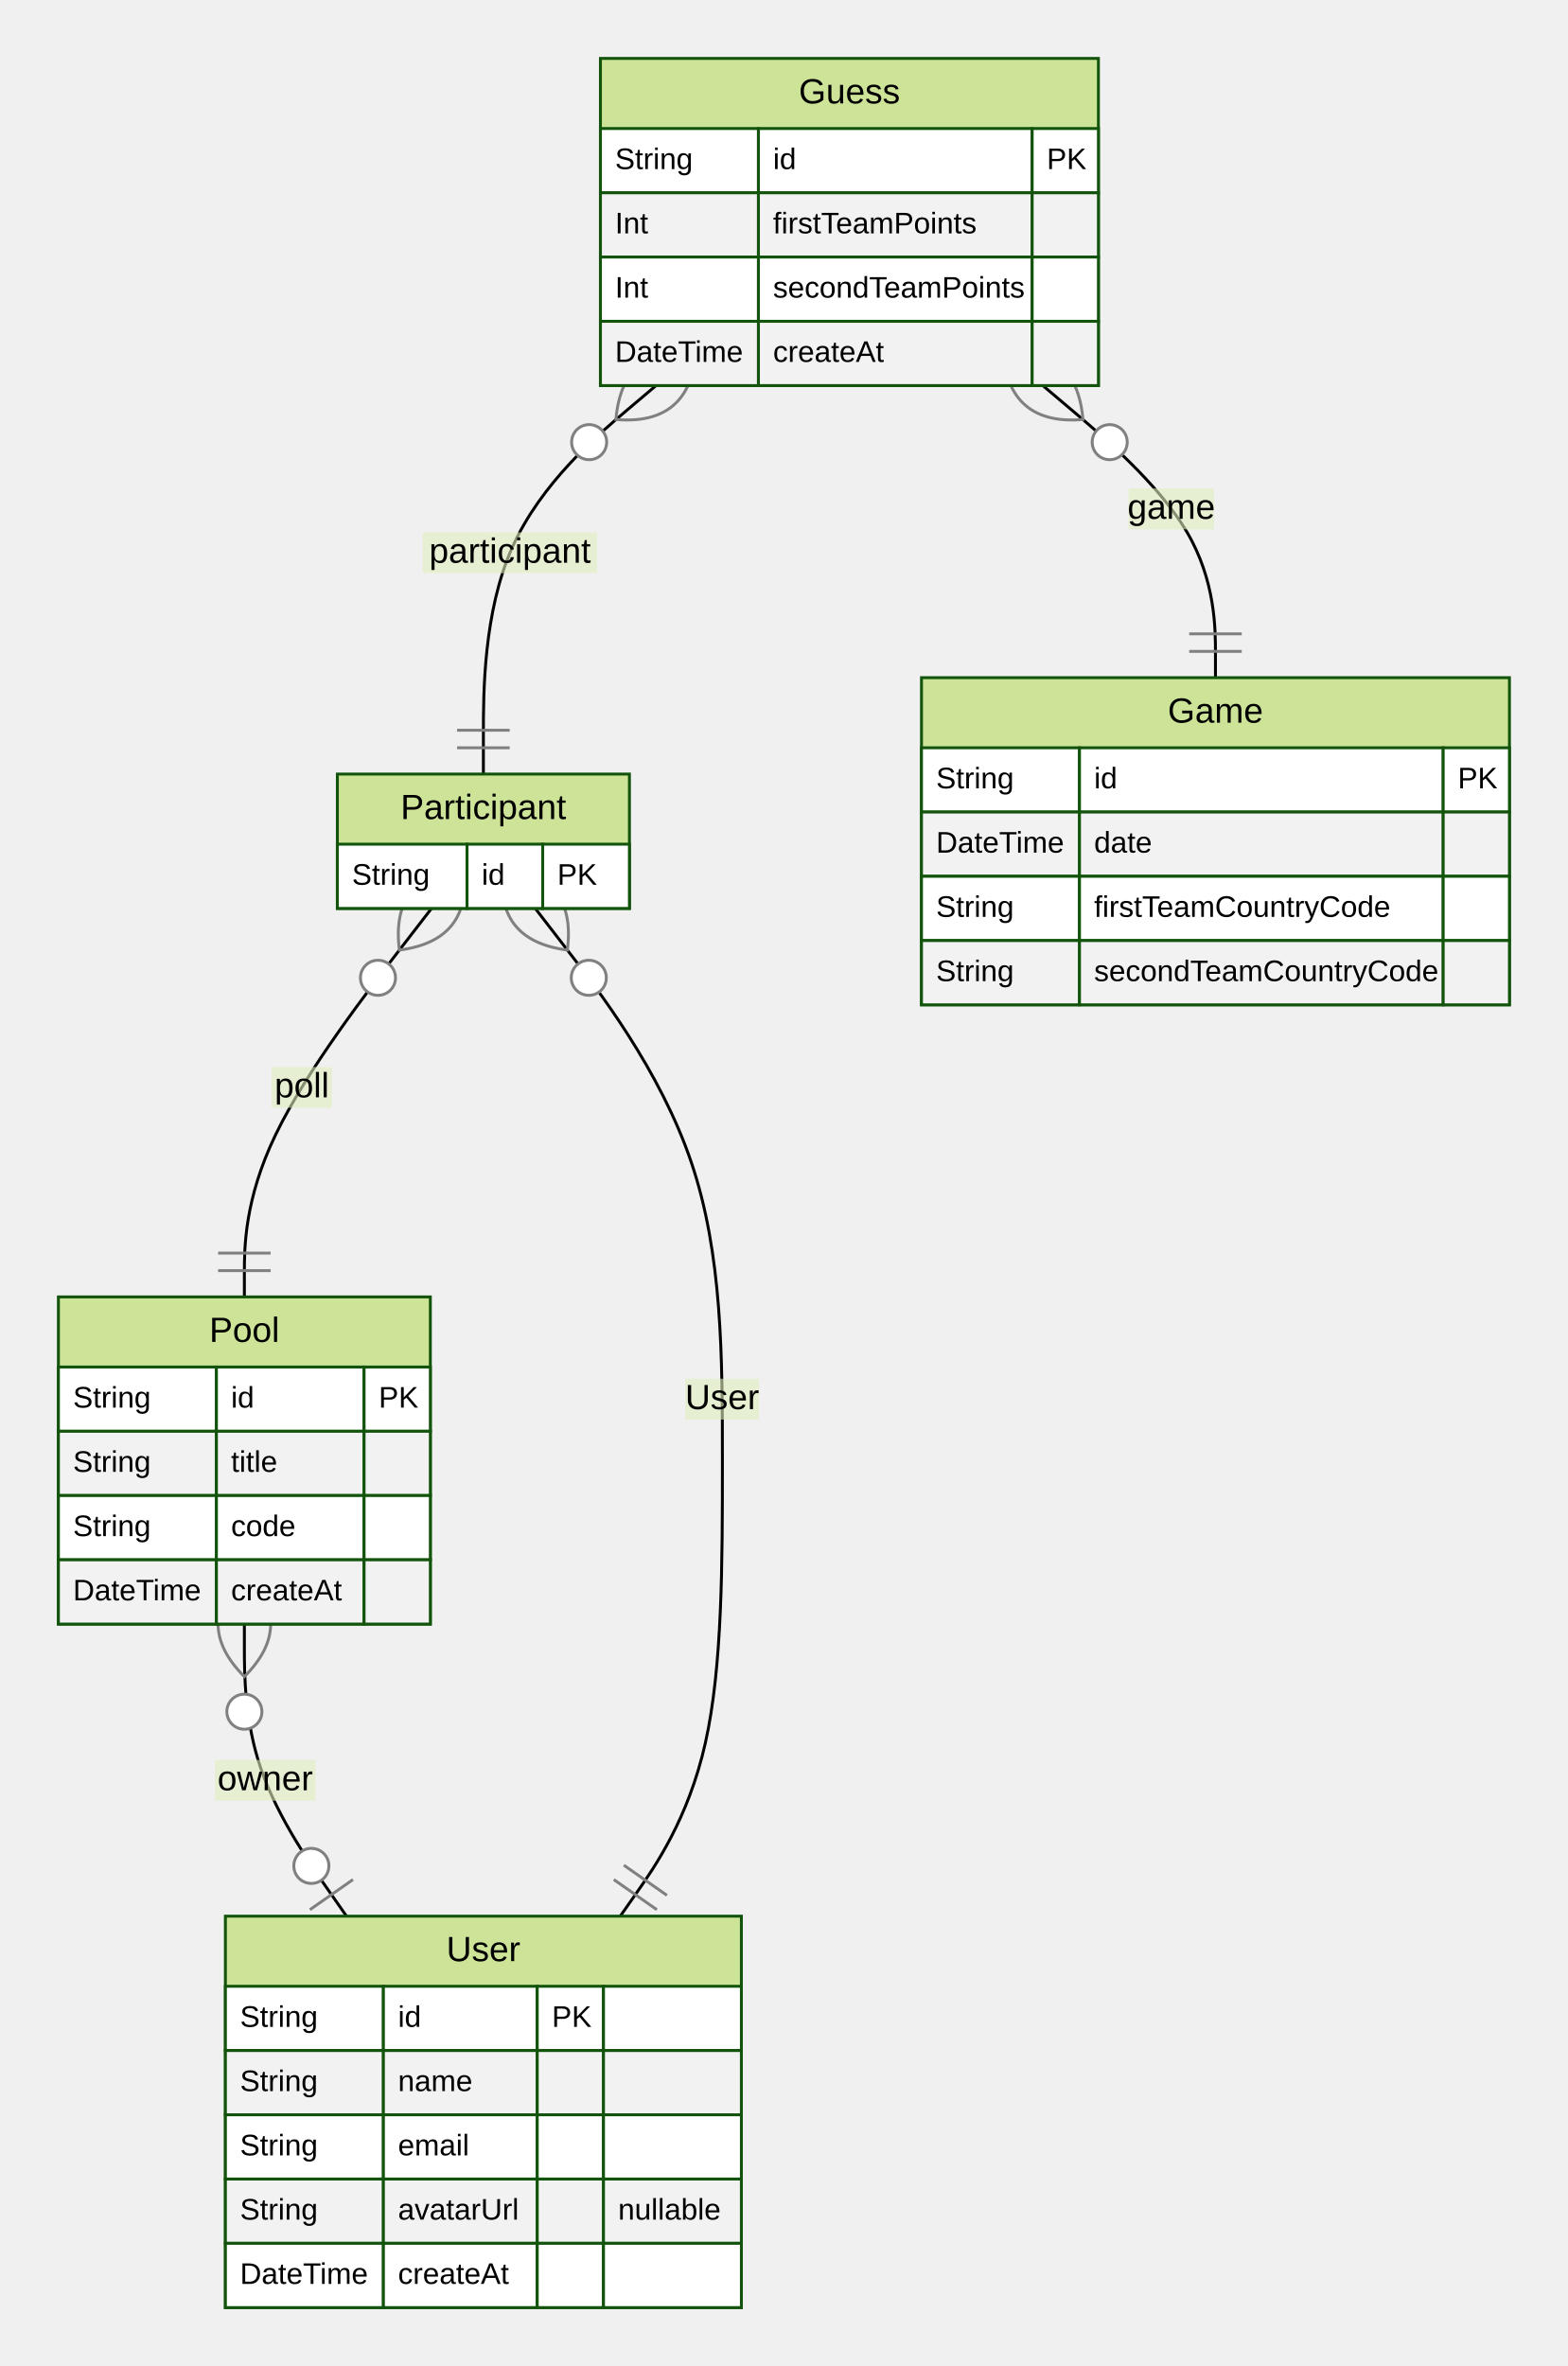
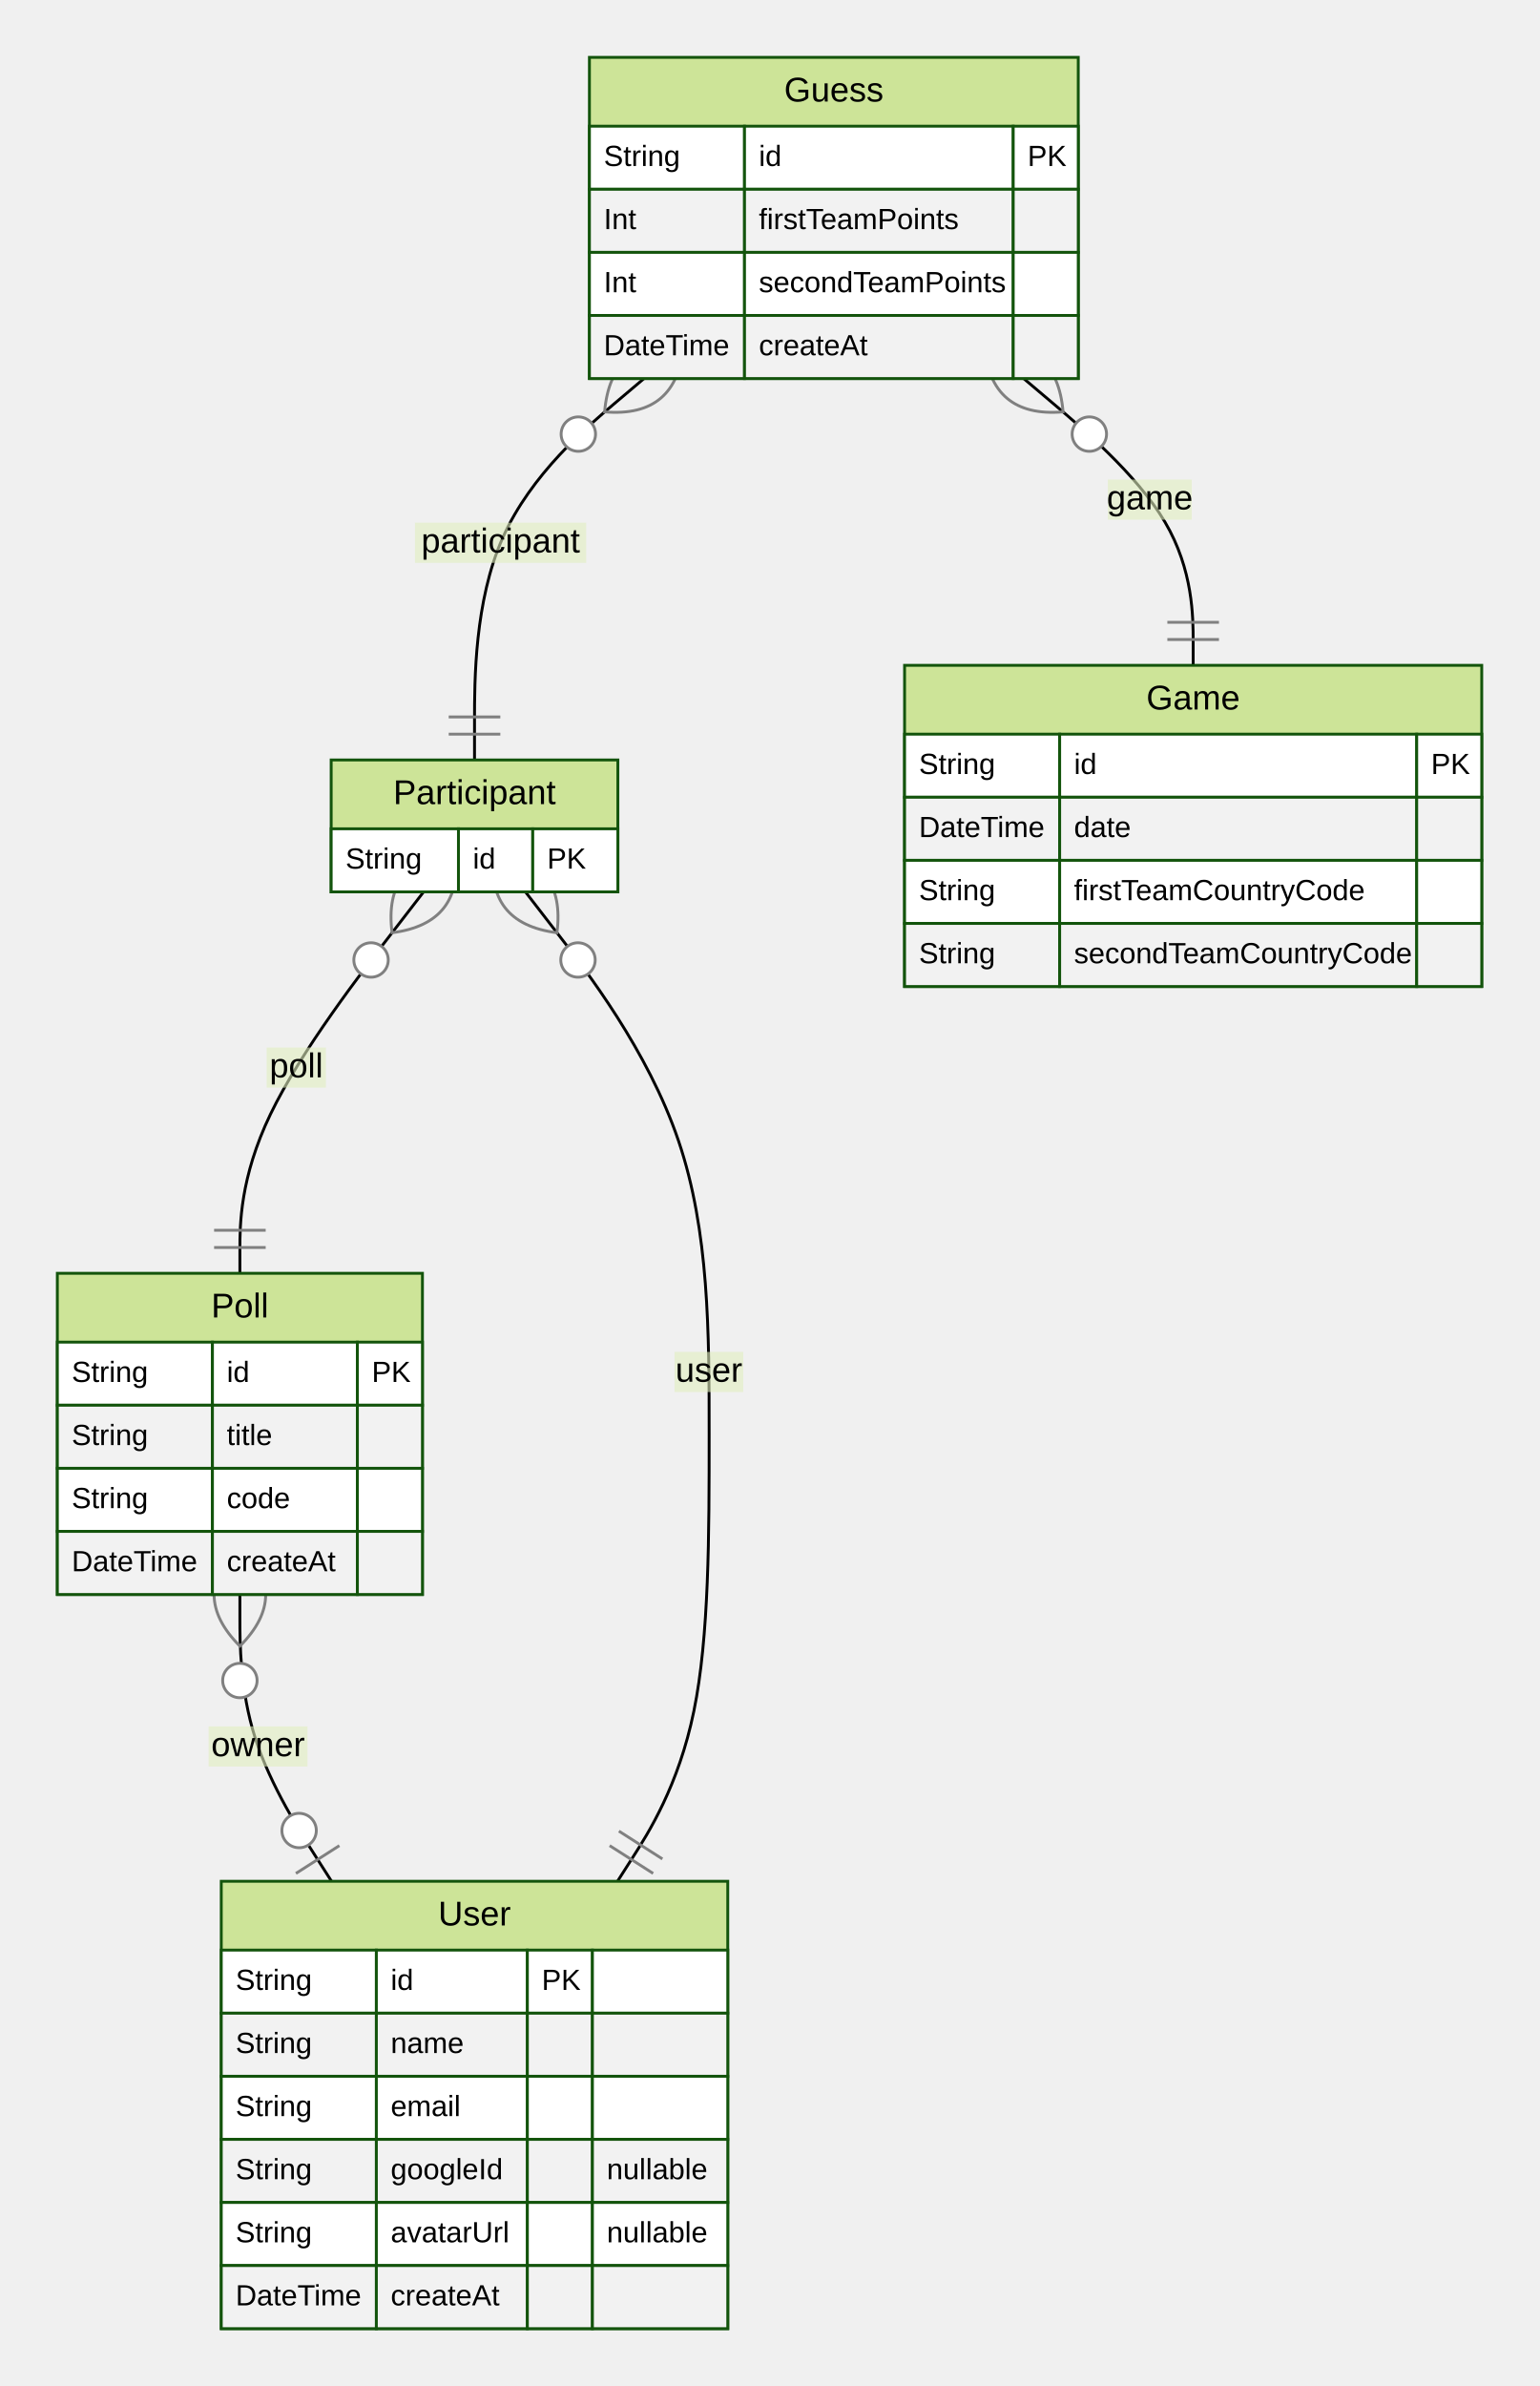
- <svg xmlns="http://www.w3.org/2000/svg" aria-labelledby="chart-title-mermaid-0 chart-desc-mermaid-0" role="img" viewBox="0 0 536.82 810" style="max-width: 536.82px; background-color: white;" width="100%" id="mermaid-0">
+ <svg xmlns="http://www.w3.org/2000/svg" aria-labelledby="chart-title-mermaid-0 chart-desc-mermaid-0" role="img" viewBox="0 0 536.82 832" style="max-width: 536.82px; background-color: white;" width="100%" id="mermaid-0">
  <style>#mermaid-0 {font-family:"trebuchet ms",verdana,arial,sans-serif;font-size:16px;fill:#000000;}#mermaid-0 .error-icon{fill:#552222;}#mermaid-0 .error-text{fill:#552222;stroke:#552222;}#mermaid-0 .edge-thickness-normal{stroke-width:2px;}#mermaid-0 .edge-thickness-thick{stroke-width:3.5px;}#mermaid-0 .edge-pattern-solid{stroke-dasharray:0;}#mermaid-0 .edge-pattern-dashed{stroke-dasharray:3;}#mermaid-0 .edge-pattern-dotted{stroke-dasharray:2;}#mermaid-0 .marker{fill:#000000;stroke:#000000;}#mermaid-0 .marker.cross{stroke:#000000;}#mermaid-0 svg{font-family:"trebuchet ms",verdana,arial,sans-serif;font-size:16px;}#mermaid-0 .entityBox{fill:#cde498;stroke:#13540c;}#mermaid-0 .attributeBoxOdd{fill:#ffffff;stroke:#13540c;}#mermaid-0 .attributeBoxEven{fill:#f2f2f2;stroke:#13540c;}#mermaid-0 .relationshipLabelBox{fill:hsl(78.158, 58.462%, 84.51%);opacity:0.7;background-color:hsl(78.158, 58.462%, 84.51%);}#mermaid-0 .relationshipLabelBox rect{opacity:0.5;}#mermaid-0 .relationshipLine{stroke:#000000;}#mermaid-0 :root{--mermaid-font-family:"trebuchet ms",verdana,arial,sans-serif;}</style>
  <g />
  <defs>
    <marker orient="auto" markerHeight="18" markerWidth="18" refY="9" refX="0" id="ONLY_ONE_START">
      <path d="M9,0 L9,18 M15,0 L15,18" fill="none" stroke="gray" />
    </marker>
  </defs>
  <defs>
    <marker orient="auto" markerHeight="18" markerWidth="18" refY="9" refX="18" id="ONLY_ONE_END">
      <path d="M3,0 L3,18 M9,0 L9,18" fill="none" stroke="gray" />
    </marker>
  </defs>
  <defs>
    <marker orient="auto" markerHeight="18" markerWidth="30" refY="9" refX="0" id="ZERO_OR_ONE_START">
      <circle r="6" cy="9" cx="21" fill="white" stroke="gray" />
      <path d="M9,0 L9,18" fill="none" stroke="gray" />
    </marker>
  </defs>
  <defs>
    <marker orient="auto" markerHeight="18" markerWidth="30" refY="9" refX="30" id="ZERO_OR_ONE_END">
      <circle r="6" cy="9" cx="9" fill="white" stroke="gray" />
      <path d="M21,0 L21,18" fill="none" stroke="gray" />
    </marker>
  </defs>
  <defs>
    <marker orient="auto" markerHeight="36" markerWidth="45" refY="18" refX="18" id="ONE_OR_MORE_START">
      <path d="M0,18 Q 18,0 36,18 Q 18,36 0,18 M42,9 L42,27" fill="none" stroke="gray" />
    </marker>
  </defs>
  <defs>
    <marker orient="auto" markerHeight="36" markerWidth="45" refY="18" refX="27" id="ONE_OR_MORE_END">
      <path d="M3,9 L3,27 M9,18 Q27,0 45,18 Q27,36 9,18" fill="none" stroke="gray" />
    </marker>
  </defs>
  <defs>
    <marker orient="auto" markerHeight="36" markerWidth="57" refY="18" refX="18" id="ZERO_OR_MORE_START">
      <circle r="6" cy="18" cx="48" fill="white" stroke="gray" />
      <path d="M0,18 Q18,0 36,18 Q18,36 0,18" fill="none" stroke="gray" />
    </marker>
  </defs>
  <defs>
    <marker orient="auto" markerHeight="36" markerWidth="57" refY="18" refX="39" id="ZERO_OR_MORE_END">
      <circle r="6" cy="18" cx="9" fill="white" stroke="gray" />
      <path d="M21,18 Q39,0 57,18 Q39,36 21,18" fill="none" stroke="gray" />
    </marker>
  </defs>
-   <path marker-start="url(#ZERO_OR_MORE_START)" marker-end="url(#ZERO_OR_ONE_END)" fill="none" stroke="gray" d="M83.672,556L83.672,564.333C83.672,572.667,83.672,589.333,89.501,606C95.329,622.667,106.987,639.333,112.816,647.667L118.644,656" class="er relationshipLine" />
-   <path marker-start="url(#ZERO_OR_MORE_START)" marker-end="url(#ONLY_ONE_END)" fill="none" stroke="gray" d="M183.265,311L193.944,324.833C204.624,338.667,225.984,366.333,236.664,397.833C247.344,429.333,247.344,464.667,247.344,500C247.344,535.333,247.344,570.667,241.515,596.667C235.686,622.667,224.029,639.333,218.2,647.667L212.371,656" class="er relationshipLine" />
+   <path marker-start="url(#ZERO_OR_MORE_START)" marker-end="url(#ZERO_OR_ONE_END)" fill="none" stroke="gray" d="M83.672,556L83.672,564.333C83.672,572.667,83.672,589.333,89,606C94.328,622.667,104.983,639.333,110.311,647.667L115.639,656" class="er relationshipLine" />
+   <path marker-start="url(#ZERO_OR_MORE_START)" marker-end="url(#ONLY_ONE_END)" fill="none" stroke="gray" d="M183.265,311L193.944,324.833C204.624,338.667,225.984,366.333,236.664,397.833C247.344,429.333,247.344,464.667,247.344,500C247.344,535.333,247.344,570.667,242.016,596.667C236.688,622.667,226.032,639.333,220.704,647.667L215.377,656" class="er relationshipLine" />
  <path marker-start="url(#ZERO_OR_MORE_START)" marker-end="url(#ONLY_ONE_END)" fill="none" stroke="gray" d="M147.751,311L137.071,324.833C126.391,338.667,105.032,366.333,94.352,388.5C83.672,410.667,83.672,427.333,83.672,435.667L83.672,444" class="er relationshipLine" />
  <path marker-start="url(#ZERO_OR_MORE_START)" marker-end="url(#ONLY_ONE_END)" fill="none" stroke="gray" d="M224.625,132L214.772,140.333C204.919,148.667,185.213,165.333,175.361,187.5C165.508,209.667,165.508,237.333,165.508,251.167L165.508,265" class="er relationshipLine" />
  <path marker-start="url(#ZERO_OR_MORE_START)" marker-end="url(#ONLY_ONE_END)" fill="none" stroke="gray" d="M357.047,132L366.9,140.333C376.753,148.667,396.458,165.333,406.311,182C416.164,198.667,416.164,215.333,416.164,223.667L416.164,232" class="er relationshipLine" />
-   <g transform="translate(20,444 )" id="Pool">
+   <g transform="translate(20,444 )" id="Poll">
    <rect height="112" width="127.344" y="0" x="0" stroke="gray" fill-opacity="100%" fill="honeydew" class="er entityBox" />
-     <text transform="translate(63.67186,12)" style="font-family: &quot;trebuchet ms&quot;, verdana, arial, sans-serif;; font-size: 12px" text-anchor="middle" dominant-baseline="middle" y="0" x="0" id="entity-Pool" class="er entityLabel">Pool</text>
-     <rect height="22" width="54.096" y="24" x="0" stroke="gray" fill-opacity="100%" fill="honeydew" class="er attributeBoxOdd" />
-     <text transform="translate(5,35)" style="font-family: &quot;trebuchet ms&quot;, verdana, arial, sans-serif;; font-size: 10.2px" text-anchor="left" dominant-baseline="middle" y="0" x="0" id="entity-Pool-attr-1-type" class="er entityLabel">String</text>
+     <text transform="translate(63.67186,12)" style="font-family: &quot;trebuchet ms&quot;, verdana, arial, sans-serif;; font-size: 12px" text-anchor="middle" dominant-baseline="middle" y="0" x="0" id="entity-Poll" class="er entityLabel">Poll</text>
+     <rect height="22" width="54.096" y="24" x="0" stroke="gray" fill-opacity="100%" fill="honeydew" class="er attributeBoxOdd" />
+     <text transform="translate(5,35)" style="font-family: &quot;trebuchet ms&quot;, verdana, arial, sans-serif;; font-size: 10.2px" text-anchor="left" dominant-baseline="middle" y="0" x="0" id="entity-Poll-attr-1-type" class="er entityLabel">String</text>
    <rect height="22" width="50.56" y="24" x="54.096" stroke="gray" fill-opacity="100%" fill="honeydew" class="er attributeBoxOdd" />
-     <text transform="translate(59.09555,35)" style="font-family: &quot;trebuchet ms&quot;, verdana, arial, sans-serif;; font-size: 10.2px" text-anchor="left" dominant-baseline="middle" y="0" x="0" id="entity-Pool-attr-1-name" class="er entityLabel">id</text>
+     <text transform="translate(59.09555,35)" style="font-family: &quot;trebuchet ms&quot;, verdana, arial, sans-serif;; font-size: 10.2px" text-anchor="left" dominant-baseline="middle" y="0" x="0" id="entity-Poll-attr-1-name" class="er entityLabel">id</text>
    <rect height="22" width="22.688" y="24" x="104.656" stroke="gray" fill-opacity="100%" fill="honeydew" class="er attributeBoxOdd" />
-     <text transform="translate(109.656,35)" style="font-family: &quot;trebuchet ms&quot;, verdana, arial, sans-serif;; font-size: 10.2px" text-anchor="left" dominant-baseline="middle" y="0" x="0" id="entity-Pool-attr-1-key" class="er entityLabel">PK</text>
-     <rect height="22" width="54.096" y="46" x="0" stroke="gray" fill-opacity="100%" fill="honeydew" class="er attributeBoxEven" />
-     <text transform="translate(5,57)" style="font-family: &quot;trebuchet ms&quot;, verdana, arial, sans-serif;; font-size: 10.2px" text-anchor="left" dominant-baseline="middle" y="0" x="0" id="entity-Pool-attr-2-type" class="er entityLabel">String</text>
+     <text transform="translate(109.656,35)" style="font-family: &quot;trebuchet ms&quot;, verdana, arial, sans-serif;; font-size: 10.2px" text-anchor="left" dominant-baseline="middle" y="0" x="0" id="entity-Poll-attr-1-key" class="er entityLabel">PK</text>
+     <rect height="22" width="54.096" y="46" x="0" stroke="gray" fill-opacity="100%" fill="honeydew" class="er attributeBoxEven" />
+     <text transform="translate(5,57)" style="font-family: &quot;trebuchet ms&quot;, verdana, arial, sans-serif;; font-size: 10.2px" text-anchor="left" dominant-baseline="middle" y="0" x="0" id="entity-Poll-attr-2-type" class="er entityLabel">String</text>
    <rect height="22" width="50.56" y="46" x="54.096" stroke="gray" fill-opacity="100%" fill="honeydew" class="er attributeBoxEven" />
-     <text transform="translate(59.09555,57)" style="font-family: &quot;trebuchet ms&quot;, verdana, arial, sans-serif;; font-size: 10.2px" text-anchor="left" dominant-baseline="middle" y="0" x="0" id="entity-Pool-attr-2-name" class="er entityLabel">title</text>
+     <text transform="translate(59.09555,57)" style="font-family: &quot;trebuchet ms&quot;, verdana, arial, sans-serif;; font-size: 10.2px" text-anchor="left" dominant-baseline="middle" y="0" x="0" id="entity-Poll-attr-2-name" class="er entityLabel">title</text>
    <rect height="22" width="22.688" y="46" x="104.656" stroke="gray" fill-opacity="100%" fill="honeydew" class="er attributeBoxEven" />
-     <text transform="translate(109.656,57)" style="font-family: &quot;trebuchet ms&quot;, verdana, arial, sans-serif;; font-size: 10.2px" text-anchor="left" dominant-baseline="middle" y="0" x="0" id="entity-Pool-attr-2-key" class="er entityLabel" />
-     <rect height="22" width="54.096" y="68" x="0" stroke="gray" fill-opacity="100%" fill="honeydew" class="er attributeBoxOdd" />
-     <text transform="translate(5,79)" style="font-family: &quot;trebuchet ms&quot;, verdana, arial, sans-serif;; font-size: 10.2px" text-anchor="left" dominant-baseline="middle" y="0" x="0" id="entity-Pool-attr-3-type" class="er entityLabel">String</text>
+     <text transform="translate(109.656,57)" style="font-family: &quot;trebuchet ms&quot;, verdana, arial, sans-serif;; font-size: 10.2px" text-anchor="left" dominant-baseline="middle" y="0" x="0" id="entity-Poll-attr-2-key" class="er entityLabel" />
+     <rect height="22" width="54.096" y="68" x="0" stroke="gray" fill-opacity="100%" fill="honeydew" class="er attributeBoxOdd" />
+     <text transform="translate(5,79)" style="font-family: &quot;trebuchet ms&quot;, verdana, arial, sans-serif;; font-size: 10.2px" text-anchor="left" dominant-baseline="middle" y="0" x="0" id="entity-Poll-attr-3-type" class="er entityLabel">String</text>
    <rect height="22" width="50.56" y="68" x="54.096" stroke="gray" fill-opacity="100%" fill="honeydew" class="er attributeBoxOdd" />
-     <text transform="translate(59.09555,79)" style="font-family: &quot;trebuchet ms&quot;, verdana, arial, sans-serif;; font-size: 10.2px" text-anchor="left" dominant-baseline="middle" y="0" x="0" id="entity-Pool-attr-3-name" class="er entityLabel">code</text>
+     <text transform="translate(59.09555,79)" style="font-family: &quot;trebuchet ms&quot;, verdana, arial, sans-serif;; font-size: 10.2px" text-anchor="left" dominant-baseline="middle" y="0" x="0" id="entity-Poll-attr-3-name" class="er entityLabel">code</text>
    <rect height="22" width="22.688" y="68" x="104.656" stroke="gray" fill-opacity="100%" fill="honeydew" class="er attributeBoxOdd" />
-     <text transform="translate(109.656,79)" style="font-family: &quot;trebuchet ms&quot;, verdana, arial, sans-serif;; font-size: 10.2px" text-anchor="left" dominant-baseline="middle" y="0" x="0" id="entity-Pool-attr-3-key" class="er entityLabel" />
-     <rect height="22" width="54.096" y="90" x="0" stroke="gray" fill-opacity="100%" fill="honeydew" class="er attributeBoxEven" />
-     <text transform="translate(5,101)" style="font-family: &quot;trebuchet ms&quot;, verdana, arial, sans-serif;; font-size: 10.2px" text-anchor="left" dominant-baseline="middle" y="0" x="0" id="entity-Pool-attr-4-type" class="er entityLabel">DateTime</text>
+     <text transform="translate(109.656,79)" style="font-family: &quot;trebuchet ms&quot;, verdana, arial, sans-serif;; font-size: 10.2px" text-anchor="left" dominant-baseline="middle" y="0" x="0" id="entity-Poll-attr-3-key" class="er entityLabel" />
+     <rect height="22" width="54.096" y="90" x="0" stroke="gray" fill-opacity="100%" fill="honeydew" class="er attributeBoxEven" />
+     <text transform="translate(5,101)" style="font-family: &quot;trebuchet ms&quot;, verdana, arial, sans-serif;; font-size: 10.2px" text-anchor="left" dominant-baseline="middle" y="0" x="0" id="entity-Poll-attr-4-type" class="er entityLabel">DateTime</text>
    <rect height="22" width="50.56" y="90" x="54.096" stroke="gray" fill-opacity="100%" fill="honeydew" class="er attributeBoxEven" />
-     <text transform="translate(59.09555,101)" style="font-family: &quot;trebuchet ms&quot;, verdana, arial, sans-serif;; font-size: 10.2px" text-anchor="left" dominant-baseline="middle" y="0" x="0" id="entity-Pool-attr-4-name" class="er entityLabel">createAt</text>
+     <text transform="translate(59.09555,101)" style="font-family: &quot;trebuchet ms&quot;, verdana, arial, sans-serif;; font-size: 10.2px" text-anchor="left" dominant-baseline="middle" y="0" x="0" id="entity-Poll-attr-4-name" class="er entityLabel">createAt</text>
    <rect height="22" width="22.688" y="90" x="104.656" stroke="gray" fill-opacity="100%" fill="honeydew" class="er attributeBoxEven" />
-     <text transform="translate(109.656,101)" style="font-family: &quot;trebuchet ms&quot;, verdana, arial, sans-serif;; font-size: 10.2px" text-anchor="left" dominant-baseline="middle" y="0" x="0" id="entity-Pool-attr-4-key" class="er entityLabel" />
+     <text transform="translate(109.656,101)" style="font-family: &quot;trebuchet ms&quot;, verdana, arial, sans-serif;; font-size: 10.2px" text-anchor="left" dominant-baseline="middle" y="0" x="0" id="entity-Poll-attr-4-key" class="er entityLabel" />
  </g>
  <g transform="translate(115.5078,265 )" id="Participant">
    <rect height="46" width="100" y="0" x="0" stroke="gray" fill-opacity="100%" fill="honeydew" class="er entityBox" />
    <text transform="translate(50,12)" style="font-family: &quot;trebuchet ms&quot;, verdana, arial, sans-serif;; font-size: 12px" text-anchor="middle" dominant-baseline="middle" y="0" x="0" id="entity-Participant" class="er entityLabel">Participant</text>
    <rect height="22" width="44.399" y="24" x="0" stroke="gray" fill-opacity="100%" fill="honeydew" class="er attributeBoxOdd" />
    <text transform="translate(5,35)" style="font-family: &quot;trebuchet ms&quot;, verdana, arial, sans-serif;; font-size: 10.2px" text-anchor="left" dominant-baseline="middle" y="0" x="0" id="entity-Participant-attr-1-type" class="er entityLabel">String</text>
    <rect height="22" width="25.911" y="24" x="44.399" stroke="gray" fill-opacity="100%" fill="honeydew" class="er attributeBoxOdd" />
    <text transform="translate(49.39862,35)" style="font-family: &quot;trebuchet ms&quot;, verdana, arial, sans-serif;; font-size: 10.2px" text-anchor="left" dominant-baseline="middle" y="0" x="0" id="entity-Participant-attr-1-name" class="er entityLabel">id</text>
    <rect height="22" width="29.69" y="24" x="70.31" stroke="gray" fill-opacity="100%" fill="honeydew" class="er attributeBoxOdd" />
    <text transform="translate(75.30976,35)" style="font-family: &quot;trebuchet ms&quot;, verdana, arial, sans-serif;; font-size: 10.2px" text-anchor="left" dominant-baseline="middle" y="0" x="0" id="entity-Participant-attr-1-key" class="er entityLabel">PK</text>
  </g>
  <g transform="translate(77.17397,656 )" id="User">
-     <rect height="134" width="176.668" y="0" x="0" stroke="gray" fill-opacity="100%" fill="honeydew" class="er entityBox" />
+     <rect height="156" width="176.668" y="0" x="0" stroke="gray" fill-opacity="100%" fill="honeydew" class="er entityBox" />
    <text transform="translate(88.33382,12)" style="font-family: &quot;trebuchet ms&quot;, verdana, arial, sans-serif;; font-size: 12px" text-anchor="middle" dominant-baseline="middle" y="0" x="0" id="entity-User" class="er entityLabel">User</text>
    <rect height="22" width="54.096" y="24" x="0" stroke="gray" fill-opacity="100%" fill="honeydew" class="er attributeBoxOdd" />
    <text transform="translate(5,35)" style="font-family: &quot;trebuchet ms&quot;, verdana, arial, sans-serif;; font-size: 10.2px" text-anchor="left" dominant-baseline="middle" y="0" x="0" id="entity-User-attr-1-type" class="er entityLabel">String</text>
    <rect height="22" width="52.672" y="24" x="54.096" stroke="gray" fill-opacity="100%" fill="honeydew" class="er attributeBoxOdd" />
    <text transform="translate(59.09555,35)" style="font-family: &quot;trebuchet ms&quot;, verdana, arial, sans-serif;; font-size: 10.2px" text-anchor="left" dominant-baseline="middle" y="0" x="0" id="entity-User-attr-1-name" class="er entityLabel">id</text>
    <rect height="22" width="22.688" y="24" x="106.767" stroke="gray" fill-opacity="100%" fill="honeydew" class="er attributeBoxOdd" />
    <text transform="translate(111.7674,35)" style="font-family: &quot;trebuchet ms&quot;, verdana, arial, sans-serif;; font-size: 10.2px" text-anchor="left" dominant-baseline="middle" y="0" x="0" id="entity-User-attr-1-key" class="er entityLabel">PK</text>
    <rect height="22" width="47.213" y="24" x="129.455" stroke="gray" fill-opacity="100%" fill="honeydew" class="er attributeBoxOdd" />
    <text transform="translate(134.4551,35)" style="font-family: &quot;trebuchet ms&quot;, verdana, arial, sans-serif;; font-size: 10.2px" text-anchor="left" dominant-baseline="middle" y="0" x="0" id="entity-User-attr-1-comment" class="er entityLabel" />
    <rect height="22" width="54.096" y="46" x="0" stroke="gray" fill-opacity="100%" fill="honeydew" class="er attributeBoxEven" />
    <text transform="translate(5,57)" style="font-family: &quot;trebuchet ms&quot;, verdana, arial, sans-serif;; font-size: 10.2px" text-anchor="left" dominant-baseline="middle" y="0" x="0" id="entity-User-attr-2-type" class="er entityLabel">String</text>
    <rect height="22" width="52.672" y="46" x="54.096" stroke="gray" fill-opacity="100%" fill="honeydew" class="er attributeBoxEven" />
    <text transform="translate(59.09555,57)" style="font-family: &quot;trebuchet ms&quot;, verdana, arial, sans-serif;; font-size: 10.2px" text-anchor="left" dominant-baseline="middle" y="0" x="0" id="entity-User-attr-2-name" class="er entityLabel">name</text>
    <rect height="22" width="22.688" y="46" x="106.767" stroke="gray" fill-opacity="100%" fill="honeydew" class="er attributeBoxEven" />
    <text transform="translate(111.7674,57)" style="font-family: &quot;trebuchet ms&quot;, verdana, arial, sans-serif;; font-size: 10.2px" text-anchor="left" dominant-baseline="middle" y="0" x="0" id="entity-User-attr-2-key" class="er entityLabel" />
    <rect height="22" width="47.213" y="46" x="129.455" stroke="gray" fill-opacity="100%" fill="honeydew" class="er attributeBoxEven" />
    <text transform="translate(134.4551,57)" style="font-family: &quot;trebuchet ms&quot;, verdana, arial, sans-serif;; font-size: 10.2px" text-anchor="left" dominant-baseline="middle" y="0" x="0" id="entity-User-attr-2-comment" class="er entityLabel" />
    <rect height="22" width="54.096" y="68" x="0" stroke="gray" fill-opacity="100%" fill="honeydew" class="er attributeBoxOdd" />
    <text transform="translate(5,79)" style="font-family: &quot;trebuchet ms&quot;, verdana, arial, sans-serif;; font-size: 10.2px" text-anchor="left" dominant-baseline="middle" y="0" x="0" id="entity-User-attr-3-type" class="er entityLabel">String</text>
    <rect height="22" width="52.672" y="68" x="54.096" stroke="gray" fill-opacity="100%" fill="honeydew" class="er attributeBoxOdd" />
    <text transform="translate(59.09555,79)" style="font-family: &quot;trebuchet ms&quot;, verdana, arial, sans-serif;; font-size: 10.2px" text-anchor="left" dominant-baseline="middle" y="0" x="0" id="entity-User-attr-3-name" class="er entityLabel">email</text>
    <rect height="22" width="22.688" y="68" x="106.767" stroke="gray" fill-opacity="100%" fill="honeydew" class="er attributeBoxOdd" />
    <text transform="translate(111.7674,79)" style="font-family: &quot;trebuchet ms&quot;, verdana, arial, sans-serif;; font-size: 10.2px" text-anchor="left" dominant-baseline="middle" y="0" x="0" id="entity-User-attr-3-key" class="er entityLabel" />
    <rect height="22" width="47.213" y="68" x="129.455" stroke="gray" fill-opacity="100%" fill="honeydew" class="er attributeBoxOdd" />
    <text transform="translate(134.4551,79)" style="font-family: &quot;trebuchet ms&quot;, verdana, arial, sans-serif;; font-size: 10.2px" text-anchor="left" dominant-baseline="middle" y="0" x="0" id="entity-User-attr-3-comment" class="er entityLabel" />
    <rect height="22" width="54.096" y="90" x="0" stroke="gray" fill-opacity="100%" fill="honeydew" class="er attributeBoxEven" />
    <text transform="translate(5,101)" style="font-family: &quot;trebuchet ms&quot;, verdana, arial, sans-serif;; font-size: 10.2px" text-anchor="left" dominant-baseline="middle" y="0" x="0" id="entity-User-attr-4-type" class="er entityLabel">String</text>
    <rect height="22" width="52.672" y="90" x="54.096" stroke="gray" fill-opacity="100%" fill="honeydew" class="er attributeBoxEven" />
-     <text transform="translate(59.09555,101)" style="font-family: &quot;trebuchet ms&quot;, verdana, arial, sans-serif;; font-size: 10.2px" text-anchor="left" dominant-baseline="middle" y="0" x="0" id="entity-User-attr-4-name" class="er entityLabel">avatarUrl</text>
+     <text transform="translate(59.09555,101)" style="font-family: &quot;trebuchet ms&quot;, verdana, arial, sans-serif;; font-size: 10.2px" text-anchor="left" dominant-baseline="middle" y="0" x="0" id="entity-User-attr-4-name" class="er entityLabel">googleId</text>
    <rect height="22" width="22.688" y="90" x="106.767" stroke="gray" fill-opacity="100%" fill="honeydew" class="er attributeBoxEven" />
    <text transform="translate(111.7674,101)" style="font-family: &quot;trebuchet ms&quot;, verdana, arial, sans-serif;; font-size: 10.2px" text-anchor="left" dominant-baseline="middle" y="0" x="0" id="entity-User-attr-4-key" class="er entityLabel" />
    <rect height="22" width="47.213" y="90" x="129.455" stroke="gray" fill-opacity="100%" fill="honeydew" class="er attributeBoxEven" />
    <text transform="translate(134.4551,101)" style="font-family: &quot;trebuchet ms&quot;, verdana, arial, sans-serif;; font-size: 10.2px" text-anchor="left" dominant-baseline="middle" y="0" x="0" id="entity-User-attr-4-comment" class="er entityLabel">nullable</text>
    <rect height="22" width="54.096" y="112" x="0" stroke="gray" fill-opacity="100%" fill="honeydew" class="er attributeBoxOdd" />
-     <text transform="translate(5,123)" style="font-family: &quot;trebuchet ms&quot;, verdana, arial, sans-serif;; font-size: 10.2px" text-anchor="left" dominant-baseline="middle" y="0" x="0" id="entity-User-attr-5-type" class="er entityLabel">DateTime</text>
+     <text transform="translate(5,123)" style="font-family: &quot;trebuchet ms&quot;, verdana, arial, sans-serif;; font-size: 10.2px" text-anchor="left" dominant-baseline="middle" y="0" x="0" id="entity-User-attr-5-type" class="er entityLabel">String</text>
    <rect height="22" width="52.672" y="112" x="54.096" stroke="gray" fill-opacity="100%" fill="honeydew" class="er attributeBoxOdd" />
-     <text transform="translate(59.09555,123)" style="font-family: &quot;trebuchet ms&quot;, verdana, arial, sans-serif;; font-size: 10.2px" text-anchor="left" dominant-baseline="middle" y="0" x="0" id="entity-User-attr-5-name" class="er entityLabel">createAt</text>
+     <text transform="translate(59.09555,123)" style="font-family: &quot;trebuchet ms&quot;, verdana, arial, sans-serif;; font-size: 10.2px" text-anchor="left" dominant-baseline="middle" y="0" x="0" id="entity-User-attr-5-name" class="er entityLabel">avatarUrl</text>
    <rect height="22" width="22.688" y="112" x="106.767" stroke="gray" fill-opacity="100%" fill="honeydew" class="er attributeBoxOdd" />
    <text transform="translate(111.7674,123)" style="font-family: &quot;trebuchet ms&quot;, verdana, arial, sans-serif;; font-size: 10.2px" text-anchor="left" dominant-baseline="middle" y="0" x="0" id="entity-User-attr-5-key" class="er entityLabel" />
    <rect height="22" width="47.213" y="112" x="129.455" stroke="gray" fill-opacity="100%" fill="honeydew" class="er attributeBoxOdd" />
-     <text transform="translate(134.4551,123)" style="font-family: &quot;trebuchet ms&quot;, verdana, arial, sans-serif;; font-size: 10.2px" text-anchor="left" dominant-baseline="middle" y="0" x="0" id="entity-User-attr-5-comment" class="er entityLabel" />
+     <text transform="translate(134.4551,123)" style="font-family: &quot;trebuchet ms&quot;, verdana, arial, sans-serif;; font-size: 10.2px" text-anchor="left" dominant-baseline="middle" y="0" x="0" id="entity-User-attr-5-comment" class="er entityLabel">nullable</text>
+     <rect height="22" width="54.096" y="134" x="0" stroke="gray" fill-opacity="100%" fill="honeydew" class="er attributeBoxEven" />
+     <text transform="translate(5,145)" style="font-family: &quot;trebuchet ms&quot;, verdana, arial, sans-serif;; font-size: 10.2px" text-anchor="left" dominant-baseline="middle" y="0" x="0" id="entity-User-attr-6-type" class="er entityLabel">DateTime</text>
+     <rect height="22" width="52.672" y="134" x="54.096" stroke="gray" fill-opacity="100%" fill="honeydew" class="er attributeBoxEven" />
+     <text transform="translate(59.09555,145)" style="font-family: &quot;trebuchet ms&quot;, verdana, arial, sans-serif;; font-size: 10.2px" text-anchor="left" dominant-baseline="middle" y="0" x="0" id="entity-User-attr-6-name" class="er entityLabel">createAt</text>
+     <rect height="22" width="22.688" y="134" x="106.767" stroke="gray" fill-opacity="100%" fill="honeydew" class="er attributeBoxEven" />
+     <text transform="translate(111.7674,145)" style="font-family: &quot;trebuchet ms&quot;, verdana, arial, sans-serif;; font-size: 10.2px" text-anchor="left" dominant-baseline="middle" y="0" x="0" id="entity-User-attr-6-key" class="er entityLabel" />
+     <rect height="22" width="47.213" y="134" x="129.455" stroke="gray" fill-opacity="100%" fill="honeydew" class="er attributeBoxEven" />
+     <text transform="translate(134.4551,145)" style="font-family: &quot;trebuchet ms&quot;, verdana, arial, sans-serif;; font-size: 10.2px" text-anchor="left" dominant-baseline="middle" y="0" x="0" id="entity-User-attr-6-comment" class="er entityLabel" />
  </g>
  <g transform="translate(315.5078,232 )" id="Game">
    <rect height="112" width="201.312" y="0" x="0" stroke="gray" fill-opacity="100%" fill="honeydew" class="er entityBox" />
    <text transform="translate(100.6562,12)" style="font-family: &quot;trebuchet ms&quot;, verdana, arial, sans-serif;; font-size: 12px" text-anchor="middle" dominant-baseline="middle" y="0" x="0" id="entity-Game" class="er entityLabel">Game</text>
    <rect height="22" width="54.096" y="24" x="0" stroke="gray" fill-opacity="100%" fill="honeydew" class="er attributeBoxOdd" />
    <text transform="translate(5,35)" style="font-family: &quot;trebuchet ms&quot;, verdana, arial, sans-serif;; font-size: 10.2px" text-anchor="left" dominant-baseline="middle" y="0" x="0" id="entity-Game-attr-1-type" class="er entityLabel">String</text>
    <rect height="22" width="124.529" y="24" x="54.096" stroke="gray" fill-opacity="100%" fill="honeydew" class="er attributeBoxOdd" />
    <text transform="translate(59.09555,35)" style="font-family: &quot;trebuchet ms&quot;, verdana, arial, sans-serif;; font-size: 10.2px" text-anchor="left" dominant-baseline="middle" y="0" x="0" id="entity-Game-attr-1-name" class="er entityLabel">id</text>
    <rect height="22" width="22.688" y="24" x="178.625" stroke="gray" fill-opacity="100%" fill="honeydew" class="er attributeBoxOdd" />
    <text transform="translate(183.6248,35)" style="font-family: &quot;trebuchet ms&quot;, verdana, arial, sans-serif;; font-size: 10.2px" text-anchor="left" dominant-baseline="middle" y="0" x="0" id="entity-Game-attr-1-key" class="er entityLabel">PK</text>
    <rect height="22" width="54.096" y="46" x="0" stroke="gray" fill-opacity="100%" fill="honeydew" class="er attributeBoxEven" />
    <text transform="translate(5,57)" style="font-family: &quot;trebuchet ms&quot;, verdana, arial, sans-serif;; font-size: 10.2px" text-anchor="left" dominant-baseline="middle" y="0" x="0" id="entity-Game-attr-2-type" class="er entityLabel">DateTime</text>
    <rect height="22" width="124.529" y="46" x="54.096" stroke="gray" fill-opacity="100%" fill="honeydew" class="er attributeBoxEven" />
    <text transform="translate(59.09555,57)" style="font-family: &quot;trebuchet ms&quot;, verdana, arial, sans-serif;; font-size: 10.2px" text-anchor="left" dominant-baseline="middle" y="0" x="0" id="entity-Game-attr-2-name" class="er entityLabel">date</text>
    <rect height="22" width="22.688" y="46" x="178.625" stroke="gray" fill-opacity="100%" fill="honeydew" class="er attributeBoxEven" />
    <text transform="translate(183.6248,57)" style="font-family: &quot;trebuchet ms&quot;, verdana, arial, sans-serif;; font-size: 10.2px" text-anchor="left" dominant-baseline="middle" y="0" x="0" id="entity-Game-attr-2-key" class="er entityLabel" />
    <rect height="22" width="54.096" y="68" x="0" stroke="gray" fill-opacity="100%" fill="honeydew" class="er attributeBoxOdd" />
    <text transform="translate(5,79)" style="font-family: &quot;trebuchet ms&quot;, verdana, arial, sans-serif;; font-size: 10.2px" text-anchor="left" dominant-baseline="middle" y="0" x="0" id="entity-Game-attr-3-type" class="er entityLabel">String</text>
    <rect height="22" width="124.529" y="68" x="54.096" stroke="gray" fill-opacity="100%" fill="honeydew" class="er attributeBoxOdd" />
    <text transform="translate(59.09555,79)" style="font-family: &quot;trebuchet ms&quot;, verdana, arial, sans-serif;; font-size: 10.2px" text-anchor="left" dominant-baseline="middle" y="0" x="0" id="entity-Game-attr-3-name" class="er entityLabel">firstTeamCountryCode</text>
    <rect height="22" width="22.688" y="68" x="178.625" stroke="gray" fill-opacity="100%" fill="honeydew" class="er attributeBoxOdd" />
    <text transform="translate(183.6248,79)" style="font-family: &quot;trebuchet ms&quot;, verdana, arial, sans-serif;; font-size: 10.2px" text-anchor="left" dominant-baseline="middle" y="0" x="0" id="entity-Game-attr-3-key" class="er entityLabel" />
    <rect height="22" width="54.096" y="90" x="0" stroke="gray" fill-opacity="100%" fill="honeydew" class="er attributeBoxEven" />
    <text transform="translate(5,101)" style="font-family: &quot;trebuchet ms&quot;, verdana, arial, sans-serif;; font-size: 10.2px" text-anchor="left" dominant-baseline="middle" y="0" x="0" id="entity-Game-attr-4-type" class="er entityLabel">String</text>
    <rect height="22" width="124.529" y="90" x="54.096" stroke="gray" fill-opacity="100%" fill="honeydew" class="er attributeBoxEven" />
    <text transform="translate(59.09555,101)" style="font-family: &quot;trebuchet ms&quot;, verdana, arial, sans-serif;; font-size: 10.2px" text-anchor="left" dominant-baseline="middle" y="0" x="0" id="entity-Game-attr-4-name" class="er entityLabel">secondTeamCountryCode</text>
    <rect height="22" width="22.688" y="90" x="178.625" stroke="gray" fill-opacity="100%" fill="honeydew" class="er attributeBoxEven" />
    <text transform="translate(183.6248,101)" style="font-family: &quot;trebuchet ms&quot;, verdana, arial, sans-serif;; font-size: 10.2px" text-anchor="left" dominant-baseline="middle" y="0" x="0" id="entity-Game-attr-4-key" class="er entityLabel" />
  </g>
  <g transform="translate(205.5837,20 )" id="Guess">
    <rect height="112" width="170.504" y="0" x="0" stroke="gray" fill-opacity="100%" fill="honeydew" class="er entityBox" />
    <text transform="translate(85.2522,12)" style="font-family: &quot;trebuchet ms&quot;, verdana, arial, sans-serif;; font-size: 12px" text-anchor="middle" dominant-baseline="middle" y="0" x="0" id="entity-Guess" class="er entityLabel">Guess</text>
    <rect height="22" width="54.096" y="24" x="0" stroke="gray" fill-opacity="100%" fill="honeydew" class="er attributeBoxOdd" />
    <text transform="translate(5,35)" style="font-family: &quot;trebuchet ms&quot;, verdana, arial, sans-serif;; font-size: 10.2px" text-anchor="left" dominant-baseline="middle" y="0" x="0" id="entity-Guess-attr-1-type" class="er entityLabel">String</text>
    <rect height="22" width="93.721" y="24" x="54.096" stroke="gray" fill-opacity="100%" fill="honeydew" class="er attributeBoxOdd" />
    <text transform="translate(59.09555,35)" style="font-family: &quot;trebuchet ms&quot;, verdana, arial, sans-serif;; font-size: 10.2px" text-anchor="left" dominant-baseline="middle" y="0" x="0" id="entity-Guess-attr-1-name" class="er entityLabel">id</text>
    <rect height="22" width="22.688" y="24" x="147.817" stroke="gray" fill-opacity="100%" fill="honeydew" class="er attributeBoxOdd" />
    <text transform="translate(152.8167,35)" style="font-family: &quot;trebuchet ms&quot;, verdana, arial, sans-serif;; font-size: 10.2px" text-anchor="left" dominant-baseline="middle" y="0" x="0" id="entity-Guess-attr-1-key" class="er entityLabel">PK</text>
    <rect height="22" width="54.096" y="46" x="0" stroke="gray" fill-opacity="100%" fill="honeydew" class="er attributeBoxEven" />
    <text transform="translate(5,57)" style="font-family: &quot;trebuchet ms&quot;, verdana, arial, sans-serif;; font-size: 10.2px" text-anchor="left" dominant-baseline="middle" y="0" x="0" id="entity-Guess-attr-2-type" class="er entityLabel">Int</text>
    <rect height="22" width="93.721" y="46" x="54.096" stroke="gray" fill-opacity="100%" fill="honeydew" class="er attributeBoxEven" />
    <text transform="translate(59.09555,57)" style="font-family: &quot;trebuchet ms&quot;, verdana, arial, sans-serif;; font-size: 10.2px" text-anchor="left" dominant-baseline="middle" y="0" x="0" id="entity-Guess-attr-2-name" class="er entityLabel">firstTeamPoints</text>
    <rect height="22" width="22.688" y="46" x="147.817" stroke="gray" fill-opacity="100%" fill="honeydew" class="er attributeBoxEven" />
    <text transform="translate(152.8167,57)" style="font-family: &quot;trebuchet ms&quot;, verdana, arial, sans-serif;; font-size: 10.2px" text-anchor="left" dominant-baseline="middle" y="0" x="0" id="entity-Guess-attr-2-key" class="er entityLabel" />
    <rect height="22" width="54.096" y="68" x="0" stroke="gray" fill-opacity="100%" fill="honeydew" class="er attributeBoxOdd" />
    <text transform="translate(5,79)" style="font-family: &quot;trebuchet ms&quot;, verdana, arial, sans-serif;; font-size: 10.2px" text-anchor="left" dominant-baseline="middle" y="0" x="0" id="entity-Guess-attr-3-type" class="er entityLabel">Int</text>
    <rect height="22" width="93.721" y="68" x="54.096" stroke="gray" fill-opacity="100%" fill="honeydew" class="er attributeBoxOdd" />
    <text transform="translate(59.09555,79)" style="font-family: &quot;trebuchet ms&quot;, verdana, arial, sans-serif;; font-size: 10.2px" text-anchor="left" dominant-baseline="middle" y="0" x="0" id="entity-Guess-attr-3-name" class="er entityLabel">secondTeamPoints</text>
    <rect height="22" width="22.688" y="68" x="147.817" stroke="gray" fill-opacity="100%" fill="honeydew" class="er attributeBoxOdd" />
    <text transform="translate(152.8167,79)" style="font-family: &quot;trebuchet ms&quot;, verdana, arial, sans-serif;; font-size: 10.2px" text-anchor="left" dominant-baseline="middle" y="0" x="0" id="entity-Guess-attr-3-key" class="er entityLabel" />
    <rect height="22" width="54.096" y="90" x="0" stroke="gray" fill-opacity="100%" fill="honeydew" class="er attributeBoxEven" />
    <text transform="translate(5,101)" style="font-family: &quot;trebuchet ms&quot;, verdana, arial, sans-serif;; font-size: 10.2px" text-anchor="left" dominant-baseline="middle" y="0" x="0" id="entity-Guess-attr-4-type" class="er entityLabel">DateTime</text>
    <rect height="22" width="93.721" y="90" x="54.096" stroke="gray" fill-opacity="100%" fill="honeydew" class="er attributeBoxEven" />
    <text transform="translate(59.09555,101)" style="font-family: &quot;trebuchet ms&quot;, verdana, arial, sans-serif;; font-size: 10.2px" text-anchor="left" dominant-baseline="middle" y="0" x="0" id="entity-Guess-attr-4-name" class="er entityLabel">createAt</text>
    <rect height="22" width="22.688" y="90" x="147.817" stroke="gray" fill-opacity="100%" fill="honeydew" class="er attributeBoxEven" />
    <text transform="translate(152.8167,101)" style="font-family: &quot;trebuchet ms&quot;, verdana, arial, sans-serif;; font-size: 10.2px" text-anchor="left" dominant-baseline="middle" y="0" x="0" id="entity-Guess-attr-4-key" class="er entityLabel" />
  </g>
-   <rect fill-opacity="85%" fill="white" height="14" width="34.471" y="602.488" x="73.567" class="er relationshipLabelBox" />
-   <text style="font-family: &quot;trebuchet ms&quot;, verdana, arial, sans-serif;; font-size: 12px" dominant-baseline="middle" text-anchor="middle" y="609.488" x="90.803" id="rel1" class="er relationshipLabel">owner</text>
-   <rect fill-opacity="85%" fill="white" height="14" width="25.184" y="472.004" x="234.668" class="er relationshipLabelBox" />
-   <text style="font-family: &quot;trebuchet ms&quot;, verdana, arial, sans-serif;; font-size: 12px" dominant-baseline="middle" text-anchor="middle" y="479.004" x="247.26" id="rel2" class="er relationshipLabel">User</text>
+   <rect fill-opacity="85%" fill="white" height="14" width="34.471" y="601.986" x="72.775" class="er relationshipLabelBox" />
+   <text style="font-family: &quot;trebuchet ms&quot;, verdana, arial, sans-serif;; font-size: 12px" dominant-baseline="middle" text-anchor="middle" y="608.986" x="90.01" id="rel1" class="er relationshipLabel">owner</text>
+   <rect fill-opacity="85%" fill="white" height="14" width="23.959" y="471.409" x="235.273" class="er relationshipLabelBox" />
+   <text style="font-family: &quot;trebuchet ms&quot;, verdana, arial, sans-serif;; font-size: 12px" dominant-baseline="middle" text-anchor="middle" y="478.409" x="247.253" id="rel2" class="er relationshipLabel">user</text>
  <rect fill-opacity="85%" fill="white" height="14" width="20.664" y="365.27" x="93.006" class="er relationshipLabelBox" />
  <text style="font-family: &quot;trebuchet ms&quot;, verdana, arial, sans-serif;; font-size: 12px" dominant-baseline="middle" text-anchor="middle" y="372.27" x="103.338" id="rel3" class="er relationshipLabel">poll</text>
  <rect fill-opacity="85%" fill="white" height="14" width="59.744" y="182.256" x="144.733" class="er relationshipLabelBox" />
  <text style="font-family: &quot;trebuchet ms&quot;, verdana, arial, sans-serif;; font-size: 12px" dominant-baseline="middle" text-anchor="middle" y="189.256" x="174.605" id="rel4" class="er relationshipLabel">participant</text>
  <rect fill-opacity="85%" fill="white" height="14" width="29.289" y="167.222" x="386.403" class="er relationshipLabelBox" />
  <text style="font-family: &quot;trebuchet ms&quot;, verdana, arial, sans-serif;; font-size: 12px" dominant-baseline="middle" text-anchor="middle" y="174.222" x="401.048" id="rel5" class="er relationshipLabel">game</text>
</svg>
